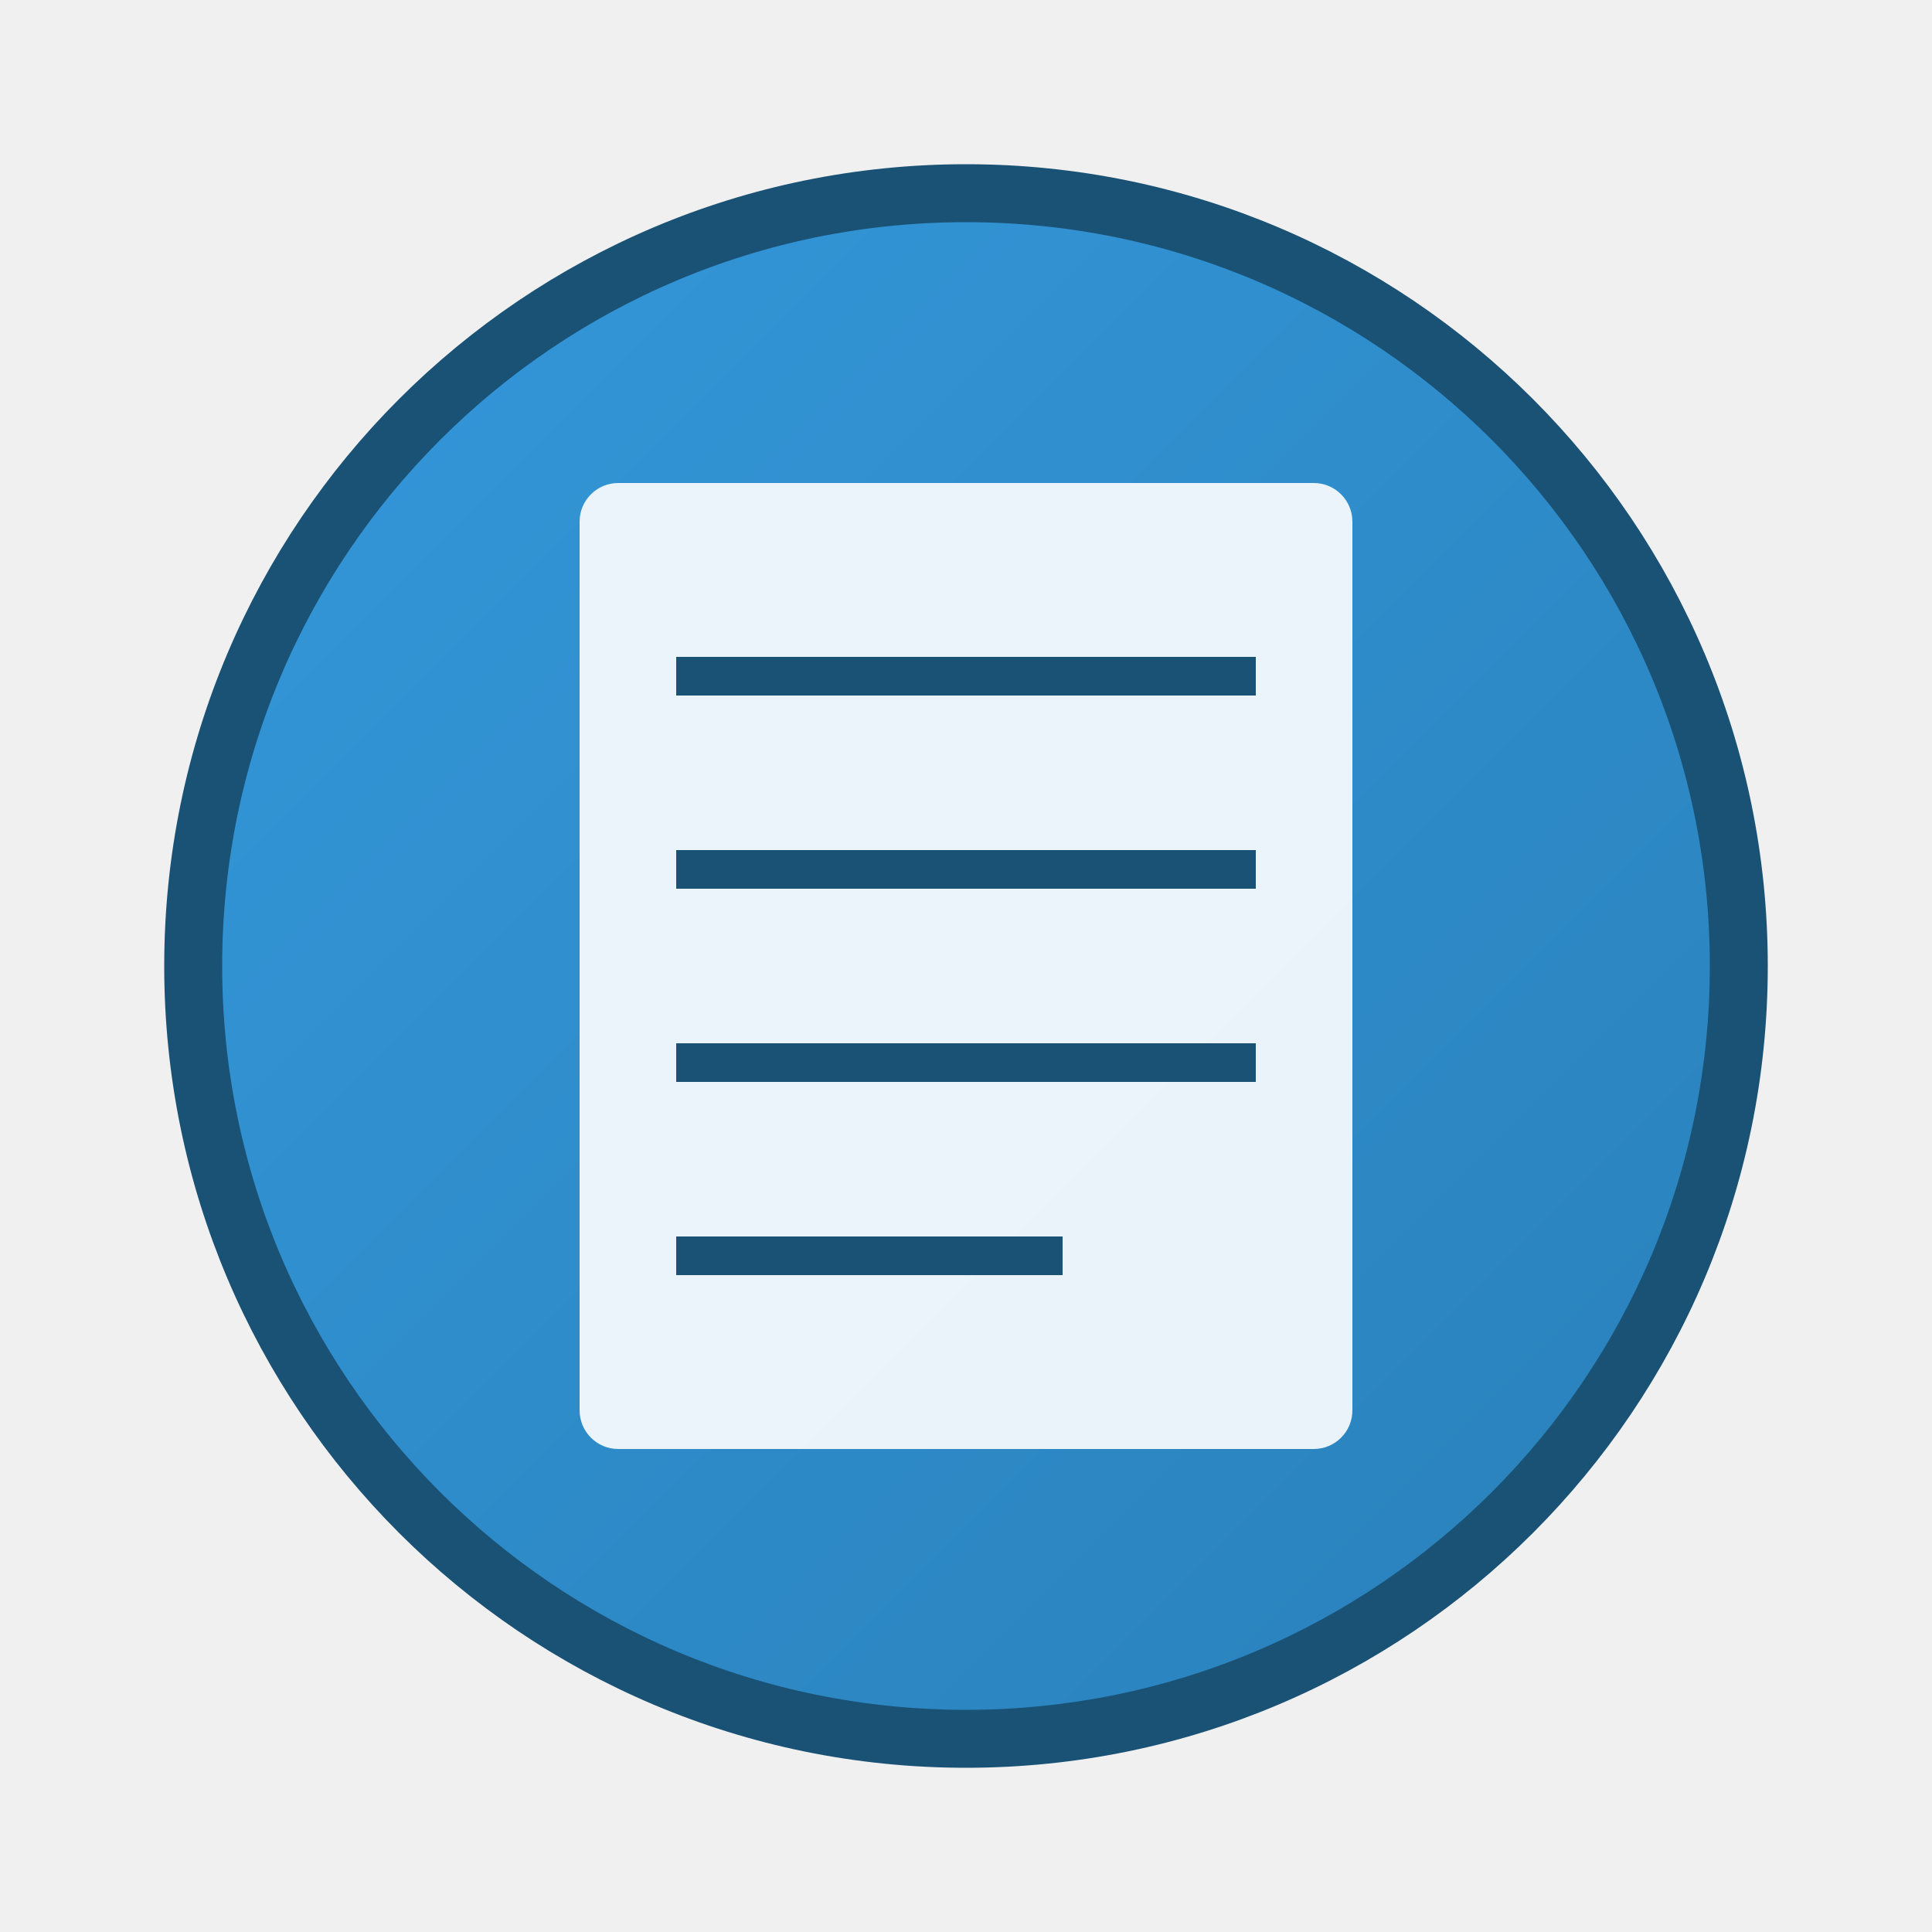
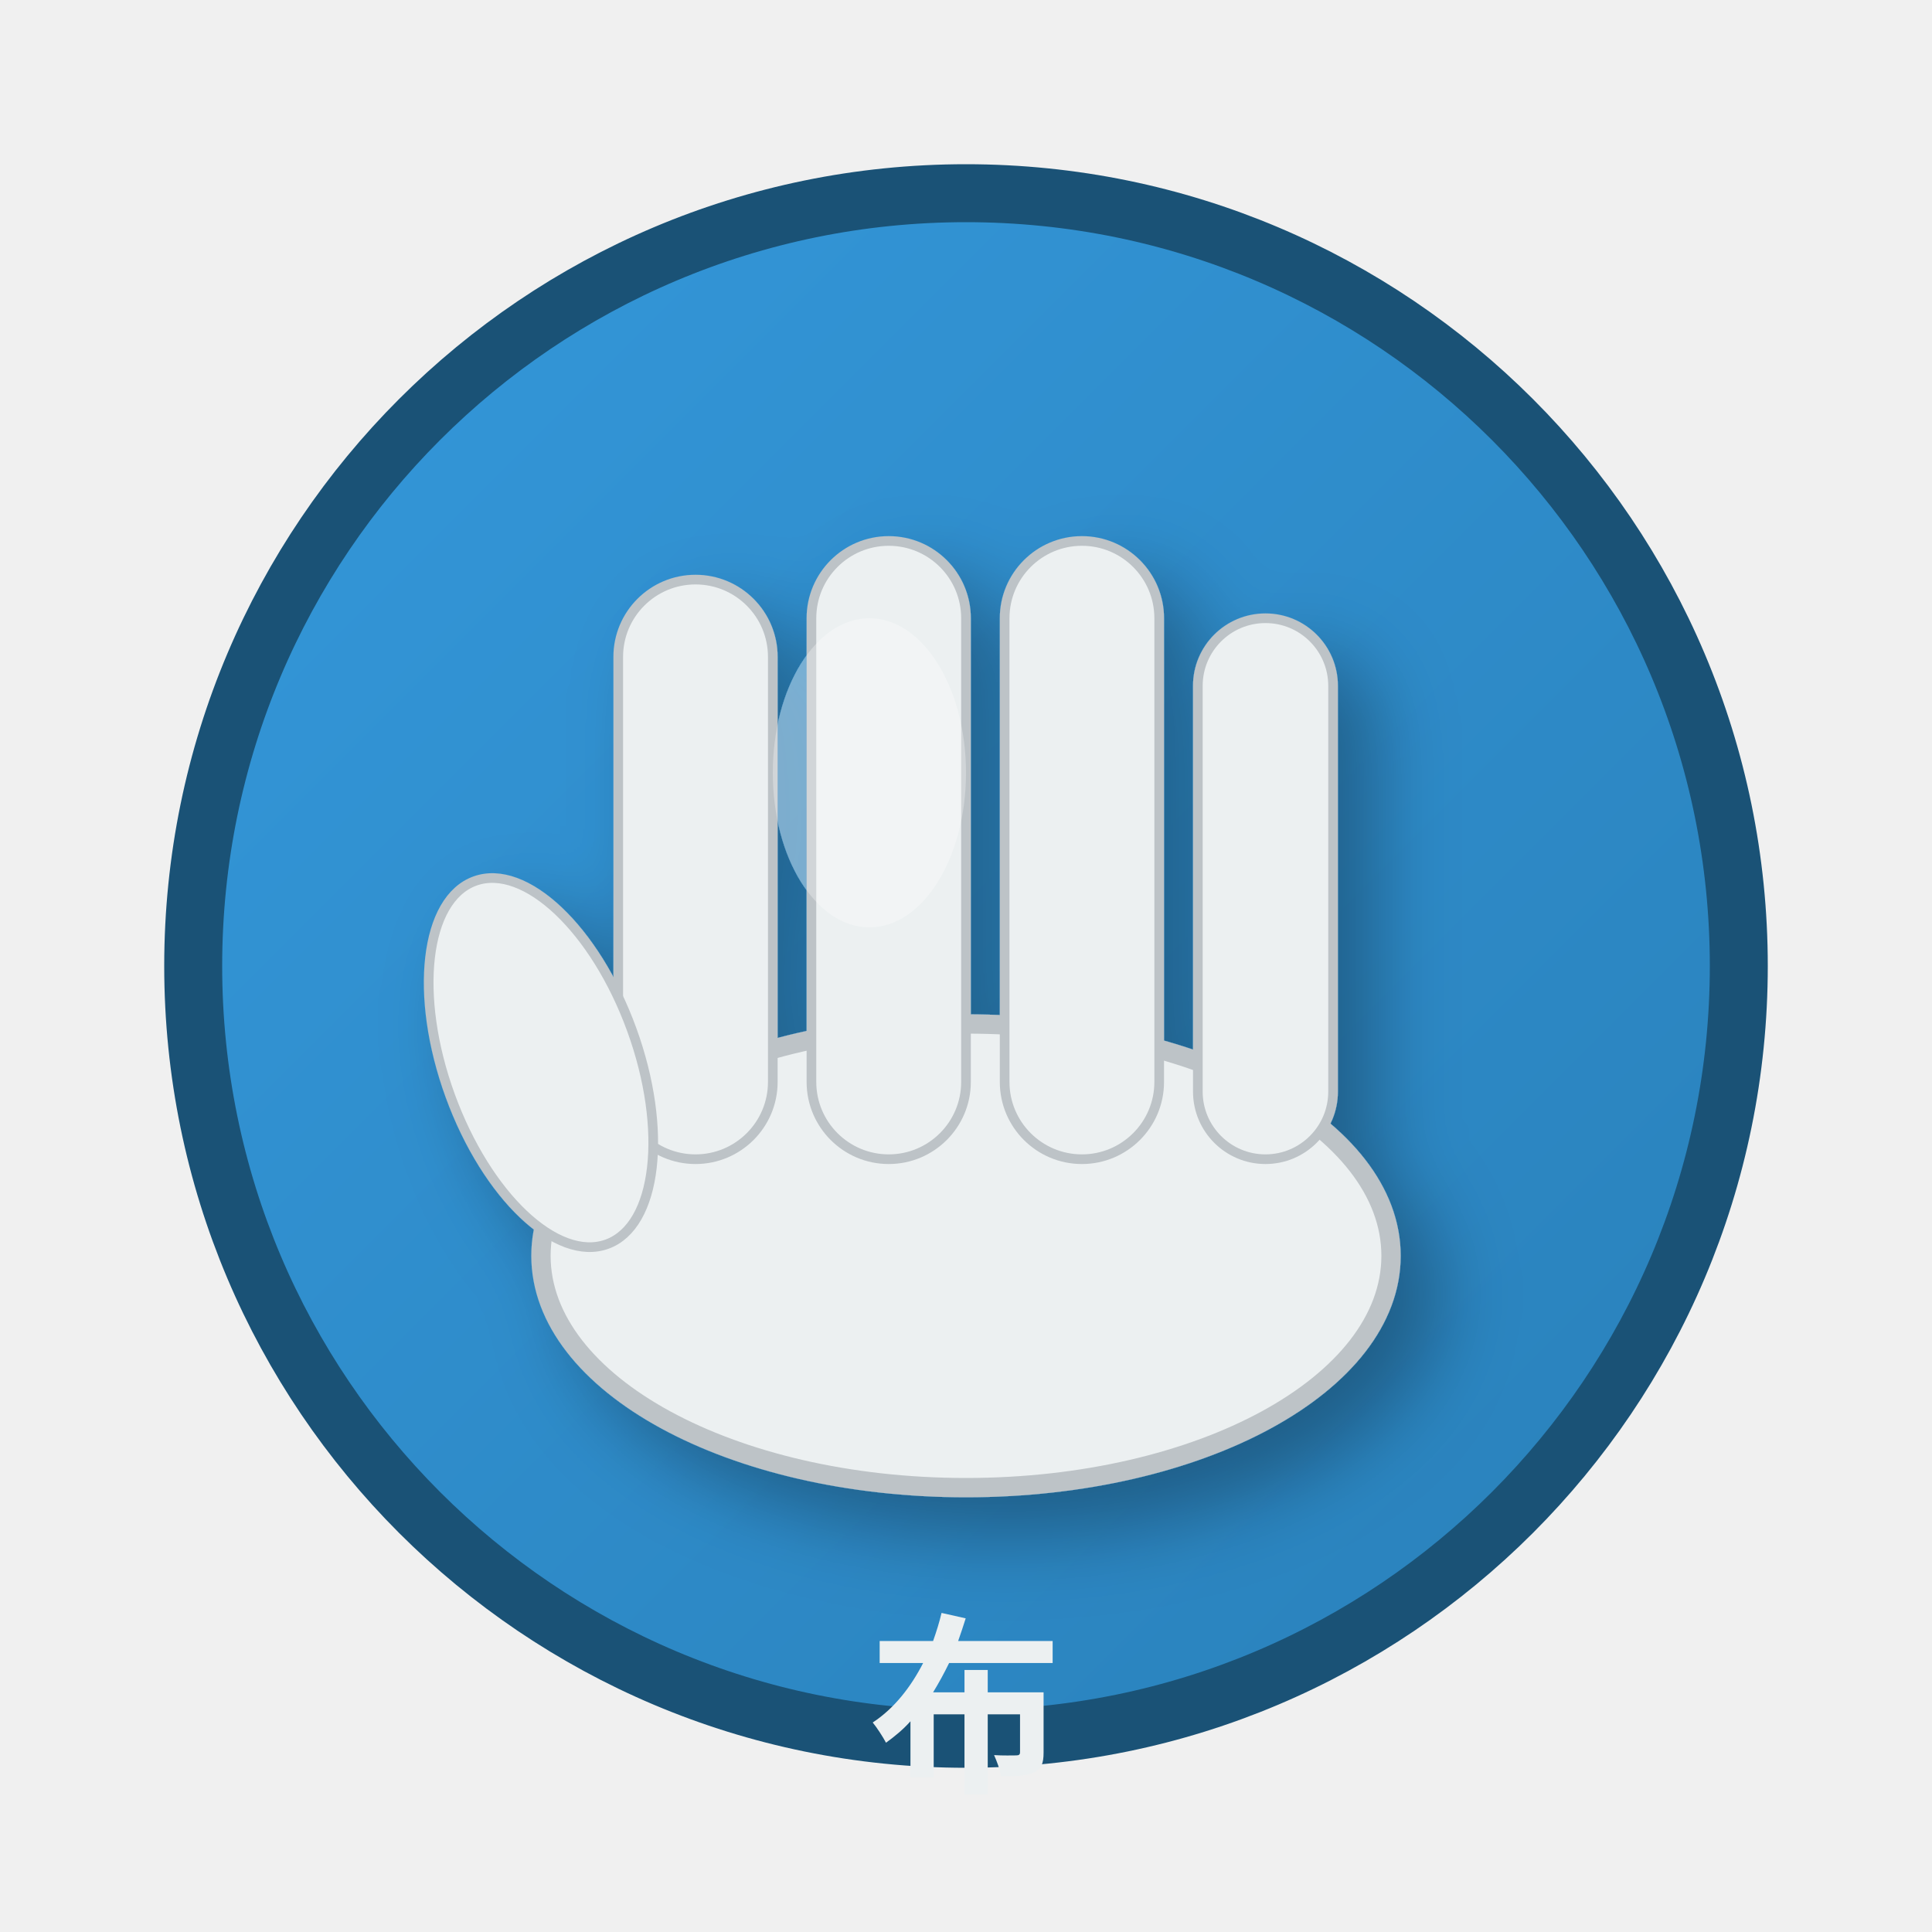
<svg xmlns="http://www.w3.org/2000/svg" viewBox="0 0 100 100">
  <defs>
    <linearGradient id="paperGradient" x1="0%" y1="0%" x2="100%" y2="100%">
      <stop offset="0%" style="stop-color:#3498db;stop-opacity:1" />
      <stop offset="100%" style="stop-color:#2980b9;stop-opacity:1" />
    </linearGradient>
+     <filter id="paperShadow" x="-20%" y="-20%" width="140%" height="140%">
+       <feDropShadow dx="2" dy="2" stdDeviation="2" flood-color="#000" flood-opacity="0.3" />
+     </filter>
  </defs>
  <circle cx="50" cy="50" r="40" fill="url(#paperGradient)" stroke="#1a5276" stroke-width="3" />
-   <rect x="30" y="25" width="40" height="50" rx="2" fill="white" opacity="0.9" />
-   <line x1="35" y1="35" x2="65" y2="35" stroke="#1a5276" stroke-width="2" />
-   <line x1="35" y1="45" x2="65" y2="45" stroke="#1a5276" stroke-width="2" />
-   <line x1="35" y1="55" x2="65" y2="55" stroke="#1a5276" stroke-width="2" />
-   <line x1="35" y1="65" x2="55" y2="65" stroke="#1a5276" stroke-width="2" />
+   <g filter="url(#paperShadow)">
+     <ellipse cx="50" cy="65" rx="22" ry="12" fill="#ecf0f1" stroke="#bdc3c7" stroke-width="1" />
+     <rect x="32" y="30" width="8" height="30" rx="4" fill="#ecf0f1" stroke="#bdc3c7" stroke-width="0.5" />
+     <rect x="42" y="28" width="8" height="32" rx="4" fill="#ecf0f1" stroke="#bdc3c7" stroke-width="0.5" />
+     <rect x="52" y="28" width="8" height="32" rx="4" fill="#ecf0f1" stroke="#bdc3c7" stroke-width="0.5" />
+     <rect x="62" y="32" width="7" height="28" rx="3.5" fill="#ecf0f1" stroke="#bdc3c7" stroke-width="0.5" />
+     <ellipse cx="28" cy="55" rx="5" ry="10" fill="#ecf0f1" stroke="#bdc3c7" stroke-width="0.5" transform="rotate(-20 28 55)" />
+     <ellipse cx="45" cy="40" rx="5" ry="8" fill="white" opacity="0.3" />
+   </g>
+   <text x="50" y="92" font-family="Arial, sans-serif" font-size="10" font-weight="bold" fill="#ecf0f1" text-anchor="middle">布</text>
</svg>
